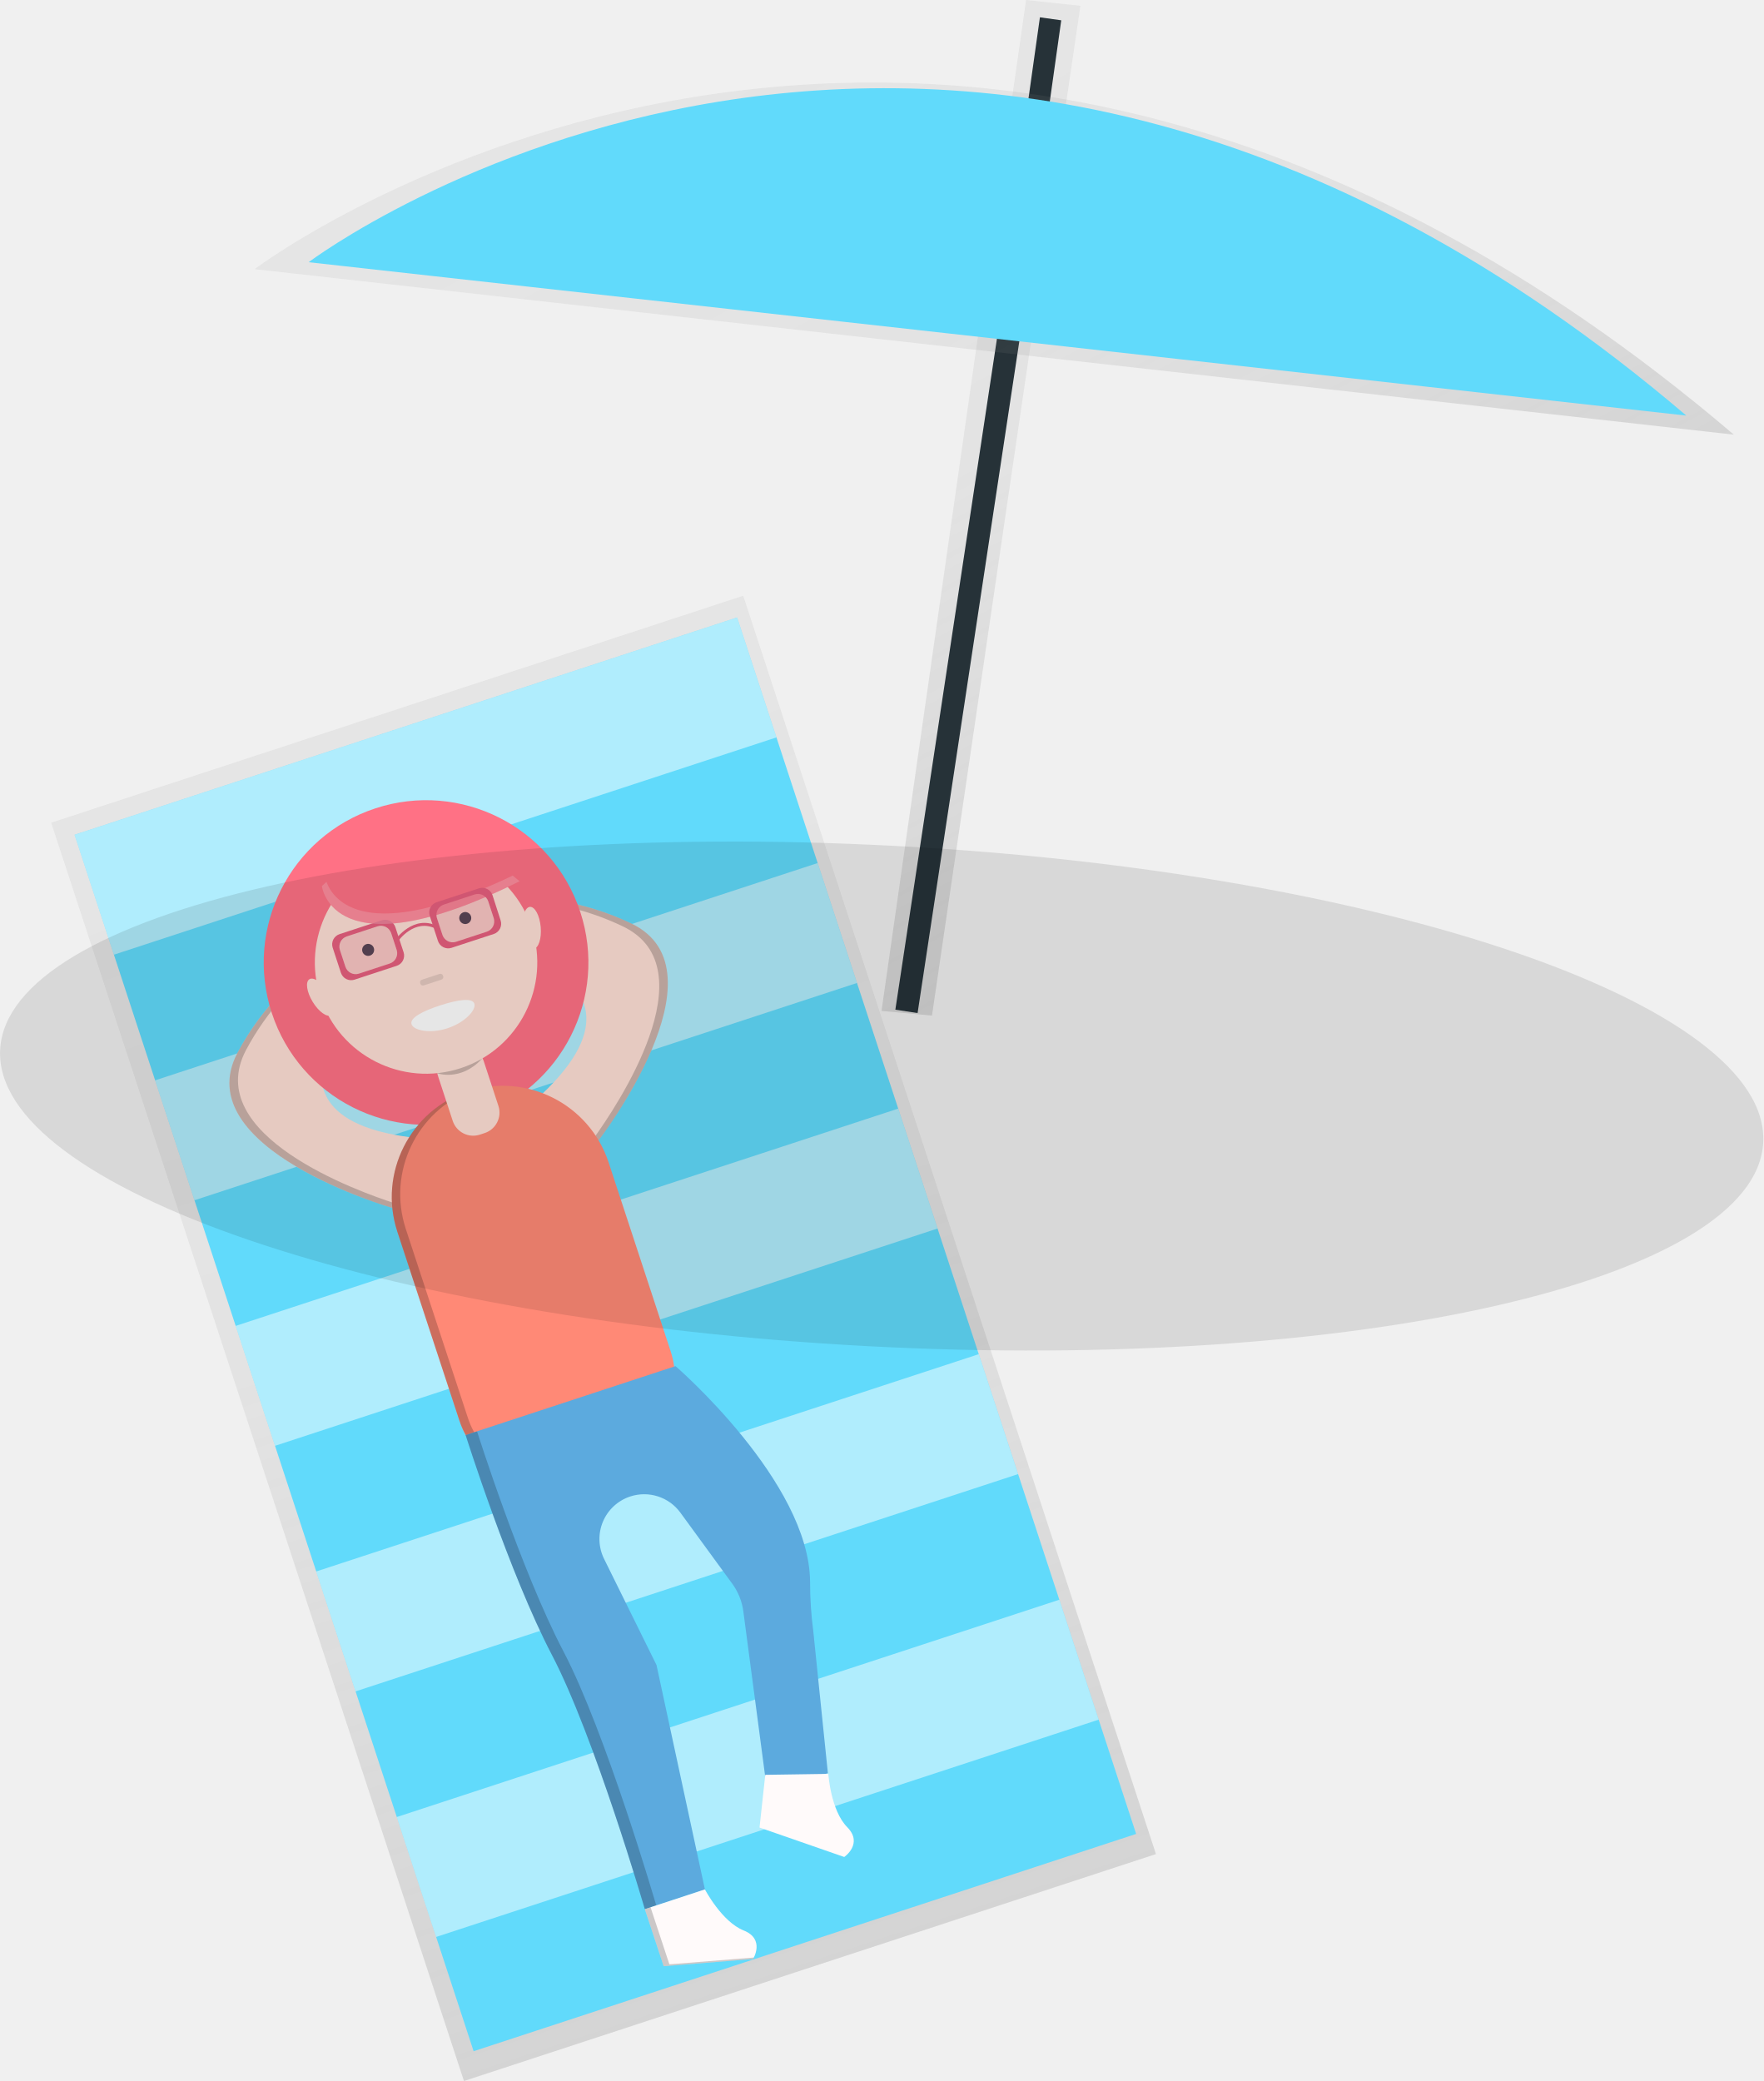
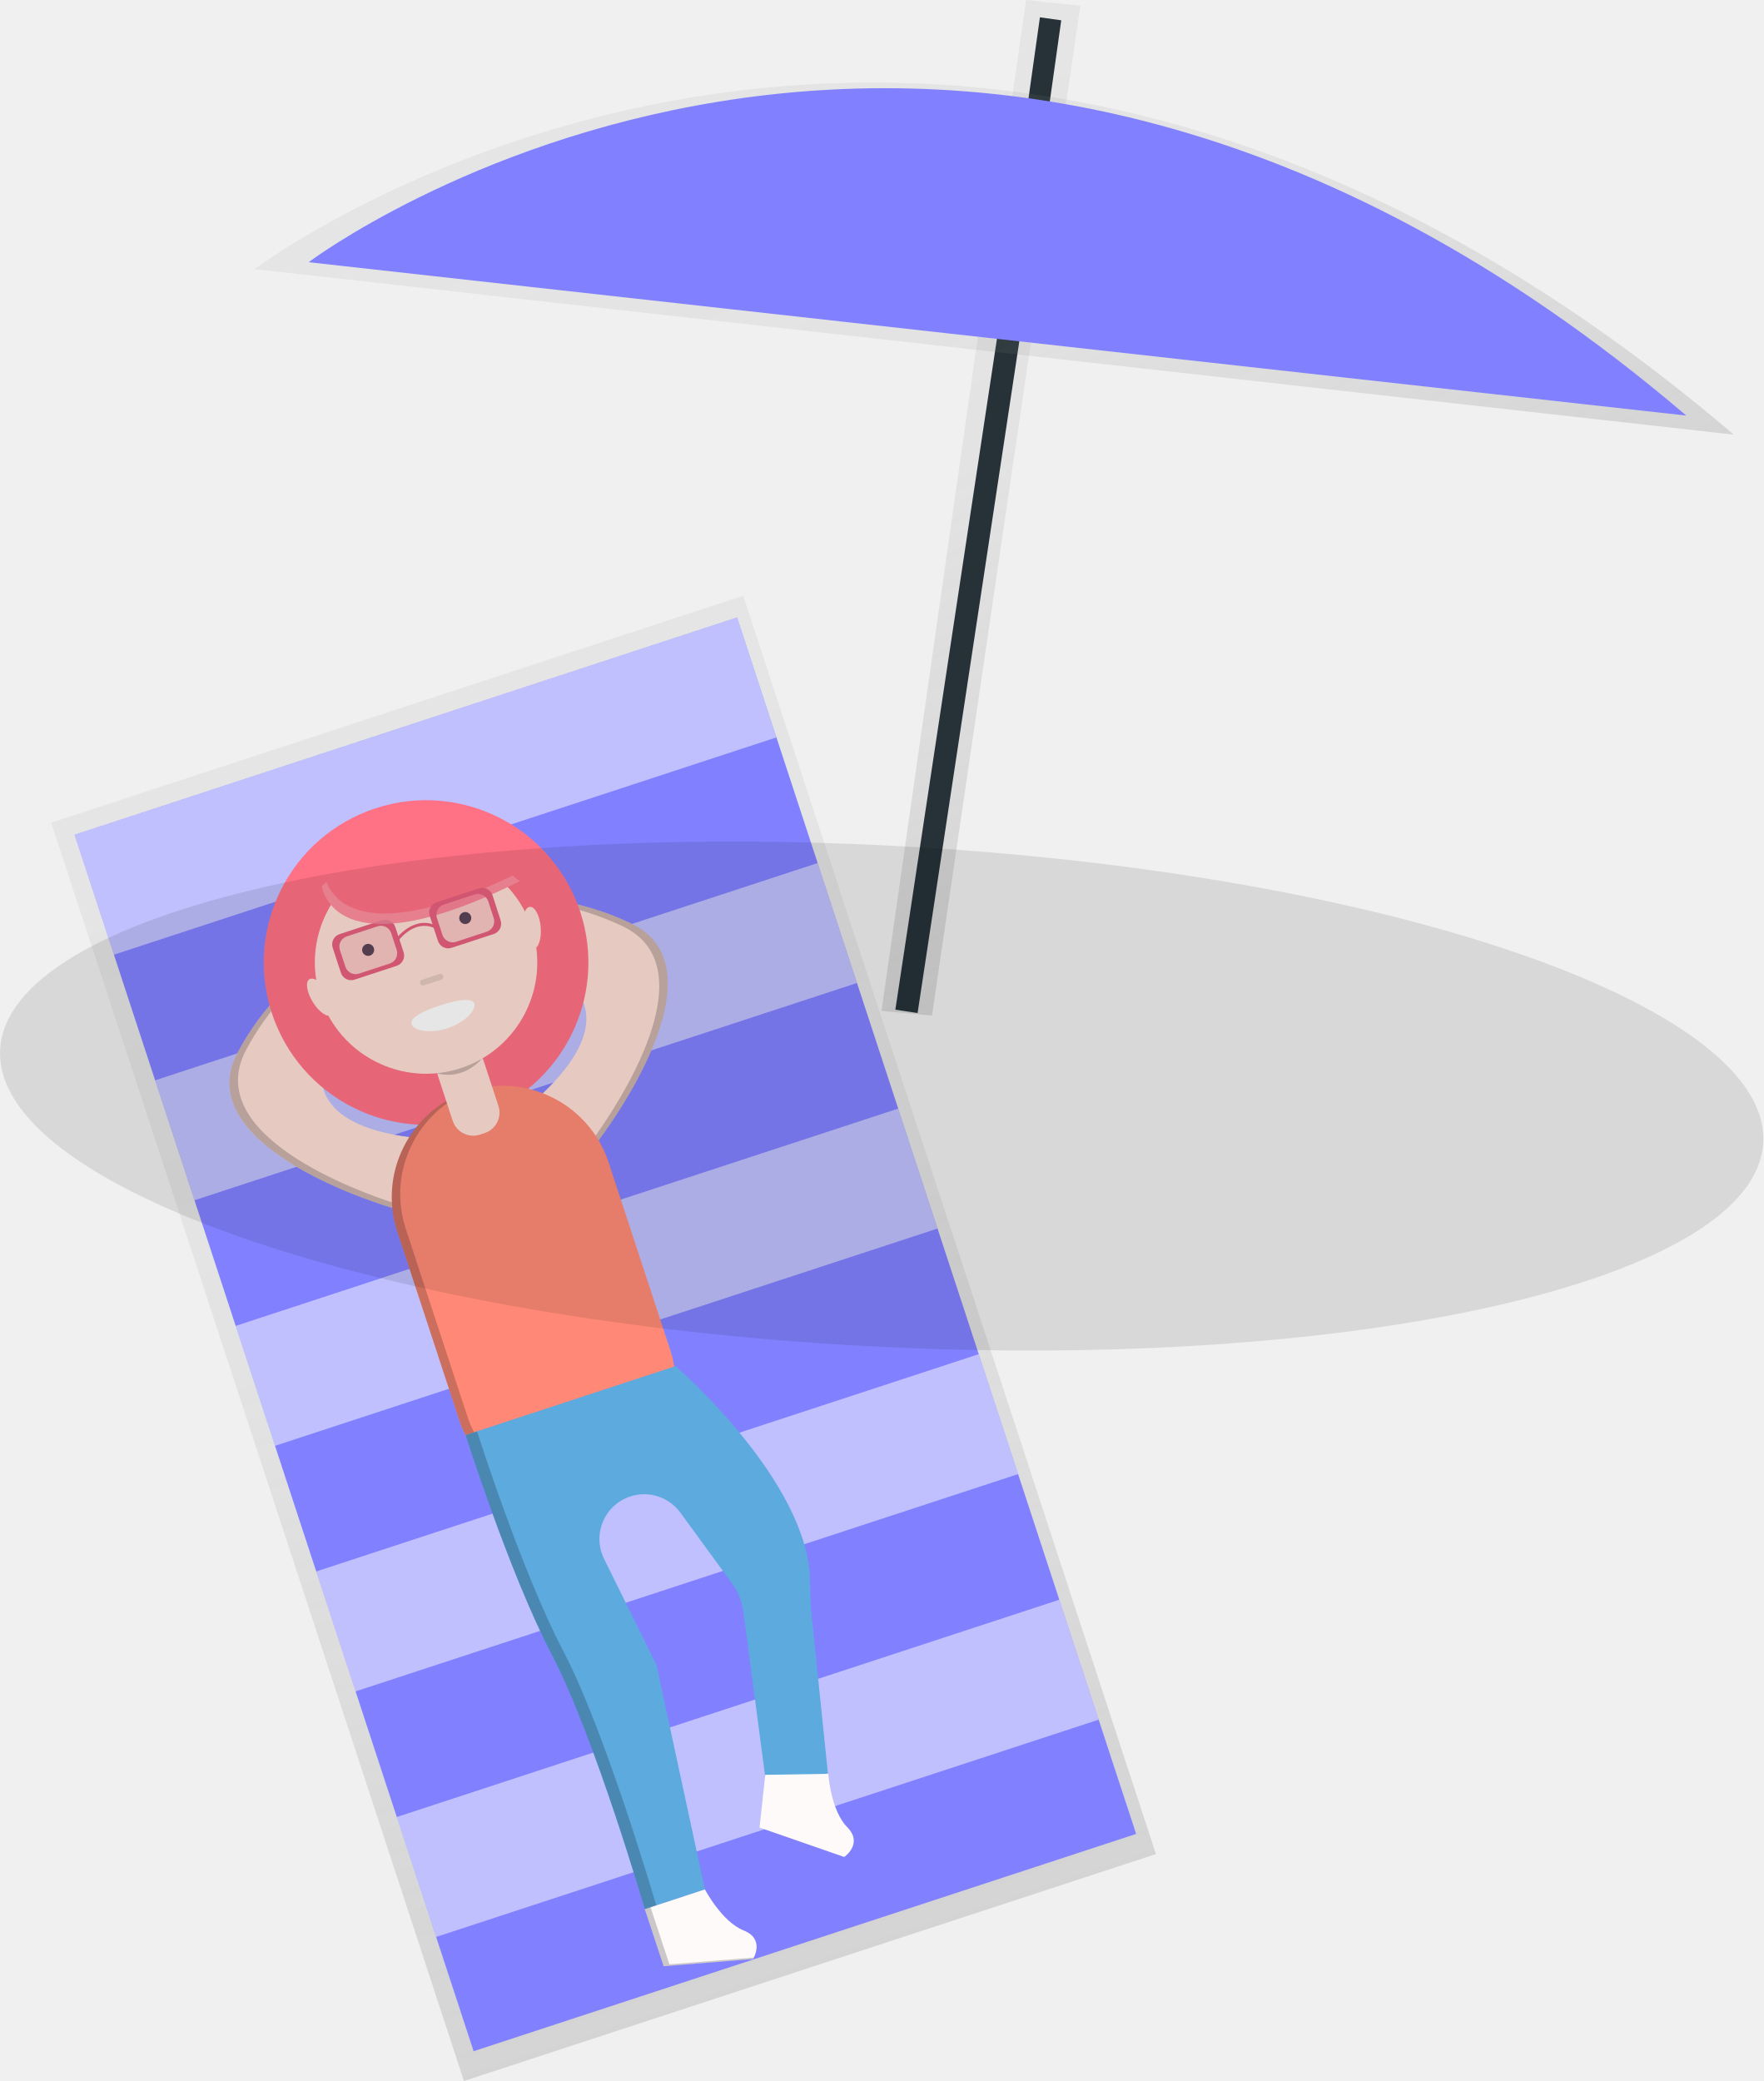
- <svg xmlns="http://www.w3.org/2000/svg" xmlns:xlink="http://www.w3.org/1999/xlink" id="5d5c8886-ac11-4c34-803b-6feca69a11c2" data-name="Layer 1" width="655.21" height="773.33" viewBox="0 0 655.21 773.33">
-   <defs>
+ <svg xmlns="http://www.w3.org/2000/svg" xmlns:xlink="http://www.w3.org/1999/xlink" id="5d5c8886-ac11-4c34-803b-6feca69a11c2" data-name="Layer 1" width="655.21" height="773.33" viewBox="0 0 655.21 773.33" version="1.1">
+   <defs id="defs11">
    <linearGradient id="33e7054d-00bd-45f9-a6f1-f82c47d3320a" x1="632.2" y1="425.85" x2="632.2" y2="110.31" gradientTransform="matrix(0.88, -0.47, 0.47, 0.88, -319.42, 252.77)" gradientUnits="userSpaceOnUse">
-       <stop offset="0" stop-color="gray" stop-opacity="0.25" />
-       <stop offset="0.54" stop-color="gray" stop-opacity="0.12" />
-       <stop offset="1" stop-color="gray" stop-opacity="0.1" />
+       <stop offset="0" stop-color="gray" stop-opacity="0.25" id="stop2" />
+       <stop offset="0.54" stop-color="gray" stop-opacity="0.12" id="stop4" />
+       <stop offset="1" stop-color="gray" stop-opacity="0.1" id="stop6" />
    </linearGradient>
    <linearGradient id="b6cfe92d-c41f-4e64-8195-7c698e819d96" x1="664.16" y1="377.34" x2="664.16" y2="60.09" gradientTransform="matrix(0.88, -0.47, 0.47, 0.88, -47.02, 316.11)" xlink:href="#33e7054d-00bd-45f9-a6f1-f82c47d3320a" />
    <linearGradient id="b5361056-ea40-4102-ac4c-52b758be124c" x1="493.33" y1="829.29" x2="493.33" y2="337.18" gradientTransform="translate(-426.25 96.93) rotate(-18.16)" xlink:href="#33e7054d-00bd-45f9-a6f1-f82c47d3320a" />
  </defs>
-   <polygon points="346.31 377.42 327.56 375.67 381.28 0 401.45 2.17 346.31 377.42" fill="url(#33e7054d-00bd-45f9-a6f1-f82c47d3320a)" />
-   <rect x="471.48" y="274.82" width="323.98" height="8.36" transform="translate(-9.61 800.24) rotate(-81.39)" fill="#263238" />
-   <line x1="383.36" y1="56.78" x2="390.38" y2="6.99" fill="none" stroke="#263238" stroke-miterlimit="10" stroke-width="8" />
-   <path d="M916.65,224.85C620.35-27.9,367,163.34,367,163.34Z" transform="translate(-272.39 -63.33)" fill="url(#b6cfe92d-c41f-4e64-8195-7c698e819d96)" />
-   <path d="M899,217.77c-275.88-235.17-511.93-57-511.93-57Z" transform="translate(-272.39 -63.33)" fill="#61dafb" />
-   <polygon points="19.03 305.73 34.15 351.83 49.99 400.13 65.11 446.23 80.95 494.53 96.07 540.63 111.92 588.93 127.04 635.03 142.88 683.33 158 729.43 172.4 773.34 429.53 689 415.13 645.09 400.01 598.99 384.17 550.69 369.05 504.59 353.2 456.29 338.08 410.19 322.24 361.9 307.12 315.79 291.28 267.5 276.16 221.4 19.03 305.73" fill="url(#b5361056-ea40-4102-ac4c-52b758be124c)" />
-   <rect x="367.78" y="321.33" width="259.09" height="475.75" transform="translate(-421.9 119.51) rotate(-18.16)" fill="#61dafb" />
-   <rect x="300.95" y="332.01" width="259.09" height="46.9" transform="translate(-361.73 88.54) rotate(-18.16)" fill="#fff" opacity="0.5" />
-   <rect x="330.88" y="423.27" width="259.09" height="46.9" transform="translate(-388.68 102.41) rotate(-18.16)" fill="#fff" opacity="0.5" />
-   <rect x="360.82" y="514.52" width="259.09" height="46.9" transform="translate(-415.64 116.29) rotate(-18.16)" fill="#fff" opacity="0.5" />
-   <rect x="390.75" y="605.78" width="259.09" height="46.9" transform="translate(-442.59 130.16) rotate(-18.16)" fill="#fff" opacity="0.5" />
-   <rect x="420.68" y="697.04" width="259.09" height="46.9" transform="translate(-469.54 144.03) rotate(-18.16)" fill="#fff" opacity="0.5" />
-   <path d="M494.84,487.07s48.52-63,12.22-80.51-74.13-7.42-74.13-7.42l3.83,11.67s92.48,9.63,34.31,61.61Z" transform="translate(-272.39 -63.33)" fill="#ffe0d6" />
-   <path d="M418.15,512.22s-76.42-22-57.53-57.63S416,404.71,416,404.71l3.83,11.67s-68.81,62.53,8.85,70Z" transform="translate(-272.39 -63.33)" fill="#ffe0d6" />
-   <path d="M363.81,453.55c15.58-29.35,43.09-44.21,52.25-48.52l-.1-.32s-36.44,14.3-55.33,49.88,57.53,57.63,57.53,57.63l.73-1.8C406,506.26,347,485.29,363.81,453.55Z" transform="translate(-272.39 -63.33)" opacity="0.2" />
-   <path d="M503.88,407.61c-29.94-14.42-60.91-10.1-70.84-8.15l-.1-.32s37.84-10.06,74.13,7.42-12.22,80.51-12.22,80.51l-1.66-1C501.13,475,536.26,423.2,503.88,407.61Z" transform="translate(-272.39 -63.33)" opacity="0.2" />
-   <circle cx="430.71" cy="421.03" r="60.31" transform="translate(-382.16 91.87) rotate(-18.16)" fill="#ff7185" />
-   <path d="M488.14,596.12h0C466.54,603.2,450,612.55,443,591l-23-70a41.44,41.44,0,0,1,26.38-52.14h0a41.44,41.44,0,0,1,52.14,26.38l23,70C528.57,586.79,509.73,589,488.14,596.12Z" transform="translate(-272.39 -63.33)" fill="#ff8976" />
-   <g opacity="0.2">
-     <path d="M491.32,595.07h0l-1.59.53c5.33-1.7,10.45-3.15,15-4.7C500.55,592.23,496,593.54,491.32,595.07Z" transform="translate(-272.39 -63.33)" />
-     <path d="M446.14,589.91l-23-70A41.44,41.44,0,0,1,448,468.3c-.54.15-1.07.31-1.61.48h0A41.44,41.44,0,0,0,420,520.92l23,70c5.55,16.91,16.87,14.84,31.9,9.75C461.42,605,451.29,605.61,446.14,589.91Z" transform="translate(-272.39 -63.33)" />
+   <polygon points="346.31 377.42 327.56 375.67 381.28 0 401.45 2.17 346.31 377.42" fill="url(#33e7054d-00bd-45f9-a6f1-f82c47d3320a)" id="polygon15" />
+   <rect x="471.48" y="274.82" width="323.98" height="8.36" transform="translate(-9.61 800.24) rotate(-81.39)" fill="#263238" id="rect17" />
+   <line x1="383.36" y1="56.78" x2="390.38" y2="6.99" fill="none" stroke="#263238" stroke-miterlimit="10" stroke-width="8" id="line19" />
+   <path d="M916.65,224.85C620.35-27.9,367,163.34,367,163.34Z" transform="translate(-272.39 -63.33)" fill="url(#b6cfe92d-c41f-4e64-8195-7c698e819d96)" id="path21" />
+   <path d="M899,217.77c-275.88-235.17-511.93-57-511.93-57Z" transform="translate(-272.39 -63.33)" fill="#61dafb" id="path23" style="fill:#8181ff;fill-opacity:1" />
+   <polygon points="19.03 305.73 34.15 351.83 49.99 400.13 65.11 446.23 80.95 494.53 96.07 540.63 111.92 588.93 127.04 635.03 142.88 683.33 158 729.43 172.4 773.34 429.53 689 415.13 645.09 400.01 598.99 384.17 550.69 369.05 504.59 353.2 456.29 338.08 410.19 322.24 361.9 307.12 315.79 291.28 267.5 276.16 221.4 19.03 305.73" fill="url(#b5361056-ea40-4102-ac4c-52b758be124c)" id="polygon25" />
+   <rect x="367.78" y="321.33" width="259.09" height="475.75" transform="rotate(-18.16,162.9486,1379.71)" fill="#61dafb" id="rect27" style="fill:#8181ff;fill-opacity:1" />
+   <rect x="300.95" y="332.01" width="259.09" height="46.9" transform="translate(-361.73 88.54) rotate(-18.16)" fill="#fff" opacity="0.5" id="rect29" />
+   <rect x="330.88" y="423.27" width="259.09" height="46.9" transform="translate(-388.68 102.41) rotate(-18.16)" fill="#fff" opacity="0.5" id="rect31" />
+   <rect x="360.82" y="514.52" width="259.09" height="46.9" transform="translate(-415.64 116.29) rotate(-18.16)" fill="#fff" opacity="0.5" id="rect33" />
+   <rect x="390.75" y="605.78" width="259.09" height="46.9" transform="translate(-442.59 130.16) rotate(-18.16)" fill="#fff" opacity="0.5" id="rect35" />
+   <rect x="420.68" y="697.04" width="259.09" height="46.9" transform="translate(-469.54 144.03) rotate(-18.16)" fill="#fff" opacity="0.5" id="rect37" />
+   <path d="M494.84,487.07s48.52-63,12.22-80.51-74.13-7.42-74.13-7.42l3.83,11.67s92.48,9.63,34.31,61.61Z" transform="translate(-272.39 -63.33)" fill="#ffe0d6" id="path39" />
+   <path d="M418.15,512.22s-76.42-22-57.53-57.63S416,404.71,416,404.71l3.83,11.67s-68.81,62.53,8.85,70Z" transform="translate(-272.39 -63.33)" fill="#ffe0d6" id="path41" />
+   <path d="M363.81,453.55c15.58-29.35,43.09-44.21,52.25-48.52l-.1-.32s-36.44,14.3-55.33,49.88,57.53,57.63,57.53,57.63l.73-1.8C406,506.26,347,485.29,363.81,453.55Z" transform="translate(-272.39 -63.33)" opacity="0.2" id="path43" />
+   <path d="M503.88,407.61c-29.94-14.42-60.91-10.1-70.84-8.15l-.1-.32s37.84-10.06,74.13,7.42-12.22,80.51-12.22,80.51l-1.66-1C501.13,475,536.26,423.2,503.88,407.61Z" transform="translate(-272.39 -63.33)" opacity="0.2" id="path45" />
+   <circle cx="430.71" cy="421.03" r="60.31" transform="translate(-382.16 91.87) rotate(-18.16)" fill="#ff7185" id="circle47" />
+   <path d="M488.14,596.12h0C466.54,603.2,450,612.55,443,591l-23-70a41.44,41.44,0,0,1,26.38-52.14h0a41.44,41.44,0,0,1,52.14,26.38l23,70C528.57,586.79,509.73,589,488.14,596.12Z" transform="translate(-272.39 -63.33)" fill="#ff8976" id="path49" />
+   <g opacity="0.2" id="g55">
+     <path d="M491.32,595.07h0l-1.59.53c5.33-1.7,10.45-3.15,15-4.7C500.55,592.23,496,593.54,491.32,595.07Z" transform="translate(-272.39 -63.33)" id="path51" />
+     <path d="M446.14,589.91l-23-70A41.44,41.44,0,0,1,448,468.3c-.54.15-1.07.31-1.61.48h0A41.44,41.44,0,0,0,420,520.92l23,70c5.55,16.91,16.87,14.84,31.9,9.75C461.42,605,451.29,605.61,446.14,589.91Z" transform="translate(-272.39 -63.33)" id="path53" />
  </g>
-   <path d="M523.4,571s49.72,42.92,50,80.1a138.3,138.3,0,0,0,1.17,18.19l5.45,53-22.63,6.25-8.79-66.42a22.39,22.39,0,0,0-4.13-10.28L525.2,625.44a16.64,16.64,0,0,0-18.62-6h0a16.64,16.64,0,0,0-9.73,23.18l19.48,39.44,18,83.43L512,772.81s-18.76-64.37-34.51-94.46-32.09-81.74-32.09-81.74Z" transform="translate(-272.39 -63.33)" fill="#5caade" />
-   <rect x="437.44" y="452.03" width="17.87" height="33.5" rx="8" ry="8" transform="translate(-396.26 99.13) rotate(-18.16)" fill="#ffe0d6" />
-   <path d="M434.79,462.15s8.79,3.26,16.76-5.44" transform="translate(-272.39 -63.33)" opacity="0.2" />
-   <circle cx="430.71" cy="421.03" r="41.32" transform="translate(-382.16 91.87) rotate(-18.16)" fill="#ffe0d6" />
-   <path d="M392,392.59s3.73,32.86,73.47-1.77l-25.68-21-25.09,2.35Z" transform="translate(-272.39 -63.33)" fill="#ff7185" />
-   <path d="M448.65,436.3c.77,2.34-3.49,7-9.93,9.13s-12.64.87-13.41-1.48,4.18-4.9,10.63-7S447.88,434,448.65,436.3Z" transform="translate(-272.39 -63.33)" fill="#fff" />
-   <rect x="428.33" y="426.28" width="8.93" height="2.23" rx="1" ry="1" transform="translate(-384.04 92.84) rotate(-18.16)" opacity="0.1" />
-   <circle cx="409.19" cy="416.33" r="2.23" transform="translate(-381.77 84.93) rotate(-18.16)" fill="#383f4d" />
-   <circle cx="445.27" cy="404.5" r="2.23" transform="translate(-376.28 95.58) rotate(-18.16)" fill="#383f4d" />
-   <path d="M396,415.47l3.07,9.37a4,4,0,0,0,5,2.56l15.74-5.16a4,4,0,0,0,2.56-5l-3.07-9.37a4,4,0,0,0-5-2.56l-15.74,5.16A4,4,0,0,0,396,415.47Zm21.24,5.92-11.5,3.77a4,4,0,0,1-5-2.56l-2.06-6.29a4,4,0,0,1,2.56-5l11.5-3.77a4,4,0,0,1,5,2.56l2.06,6.29A4,4,0,0,1,417.22,421.39Z" transform="translate(-272.39 -63.33)" fill="#e75f7e" />
-   <rect x="399.14" y="408.51" width="20.1" height="15.63" rx="3.58" ry="3.58" transform="translate(-381.77 84.93) rotate(-18.16)" fill="#e75f7e" opacity="0.2" />
-   <path d="M420.28,413.14l-1-.58c.06-.09,6.77-9.54,15.59-5.08l-.5,1C426.5,404.48,420.49,412.8,420.28,413.14Z" transform="translate(-272.39 -63.33)" fill="#e75f7e" />
-   <ellipse cx="469.97" cy="408.15" rx="3.35" ry="7.82" transform="translate(-305.98 -21.1) rotate(-4.97)" fill="#ffe0d6" />
-   <ellipse cx="391.45" cy="433.9" rx="3.35" ry="7.82" transform="translate(-440.99 203.67) rotate(-31.35)" fill="#ffe0d6" />
-   <path d="M393.7,391.06,392,392.59s3.73,32.86,73.47-1.77l-2.57-2.1C408.11,414.93,396.19,397.77,393.7,391.06Z" transform="translate(-272.39 -63.33)" fill="#fff" opacity="0.2" />
-   <path d="M432.06,403.64l3.07,9.37a4,4,0,0,0,5,2.56l15.74-5.16a4,4,0,0,0,2.56-5L455.4,396a4,4,0,0,0-5-2.56l-15.74,5.16A4,4,0,0,0,432.06,403.64Zm21.24,5.92-11.5,3.77a4,4,0,0,1-5-2.56l-2.06-6.29a4,4,0,0,1,2.56-5l11.5-3.77a4,4,0,0,1,5,2.56l2.06,6.29A4,4,0,0,1,453.29,409.56Z" transform="translate(-272.39 -63.33)" fill="#e75f7e" />
-   <rect x="435.22" y="396.68" width="20.1" height="15.63" rx="3.58" ry="3.58" transform="translate(-376.28 95.58) rotate(-18.16)" fill="#e75f7e" opacity="0.2" />
-   <g opacity="0.2">
-     <path d="M481.75,677c-15.75-30.09-32.09-81.74-32.09-81.74l-4.24,1.39s16.34,51.64,32.09,81.74S512,772.81,512,772.81l4.24-1.39S497.49,707.05,481.75,677Z" transform="translate(-272.39 -63.33)" />
+   <path d="M523.4,571s49.72,42.92,50,80.1a138.3,138.3,0,0,0,1.17,18.19l5.45,53-22.63,6.25-8.79-66.42a22.39,22.39,0,0,0-4.13-10.28L525.2,625.44a16.64,16.64,0,0,0-18.62-6h0a16.64,16.64,0,0,0-9.73,23.18l19.48,39.44,18,83.43L512,772.81s-18.76-64.37-34.51-94.46-32.09-81.74-32.09-81.74Z" transform="translate(-272.39 -63.33)" fill="#5caade" id="path57" />
+   <rect x="437.44" y="452.03" width="17.87" height="33.5" rx="8" ry="8" transform="translate(-396.26 99.13) rotate(-18.16)" fill="#ffe0d6" id="rect59" />
+   <path d="M434.79,462.15s8.79,3.26,16.76-5.44" transform="translate(-272.39 -63.33)" opacity="0.2" id="path61" />
+   <circle cx="430.71" cy="421.03" r="41.32" transform="translate(-382.16 91.87) rotate(-18.16)" fill="#ffe0d6" id="circle63" />
+   <path d="M392,392.59s3.73,32.86,73.47-1.77l-25.68-21-25.09,2.35Z" transform="translate(-272.39 -63.33)" fill="#ff7185" id="path65" />
+   <path d="M448.65,436.3c.77,2.34-3.49,7-9.93,9.13s-12.64.87-13.41-1.48,4.18-4.9,10.63-7S447.88,434,448.65,436.3Z" transform="translate(-272.39 -63.33)" fill="#fff" id="path67" />
+   <rect x="428.33" y="426.28" width="8.93" height="2.23" rx="1" ry="1" transform="translate(-384.04 92.84) rotate(-18.16)" opacity="0.1" id="rect69" />
+   <circle cx="409.19" cy="416.33" r="2.23" transform="translate(-381.77 84.93) rotate(-18.16)" fill="#383f4d" id="circle71" />
+   <circle cx="445.27" cy="404.5" r="2.23" transform="translate(-376.28 95.58) rotate(-18.16)" fill="#383f4d" id="circle73" />
+   <path d="M396,415.47l3.07,9.37a4,4,0,0,0,5,2.56l15.74-5.16a4,4,0,0,0,2.56-5l-3.07-9.37a4,4,0,0,0-5-2.56l-15.74,5.16A4,4,0,0,0,396,415.47Zm21.24,5.92-11.5,3.77a4,4,0,0,1-5-2.56l-2.06-6.29a4,4,0,0,1,2.56-5l11.5-3.77a4,4,0,0,1,5,2.56l2.06,6.29A4,4,0,0,1,417.22,421.39Z" transform="translate(-272.39 -63.33)" fill="#e75f7e" id="path75" />
+   <rect x="399.14" y="408.51" width="20.1" height="15.63" rx="3.58" ry="3.58" transform="translate(-381.77 84.93) rotate(-18.16)" fill="#e75f7e" opacity="0.2" id="rect77" />
+   <path d="M420.28,413.14l-1-.58c.06-.09,6.77-9.54,15.59-5.08l-.5,1C426.5,404.48,420.49,412.8,420.28,413.14Z" transform="translate(-272.39 -63.33)" fill="#e75f7e" id="path79" />
+   <ellipse cx="469.97" cy="408.15" rx="3.35" ry="7.82" transform="translate(-305.98 -21.1) rotate(-4.97)" fill="#ffe0d6" id="ellipse81" />
+   <ellipse cx="391.45" cy="433.9" rx="3.35" ry="7.82" transform="translate(-440.99 203.67) rotate(-31.35)" fill="#ffe0d6" id="ellipse83" />
+   <path d="M393.7,391.06,392,392.59s3.73,32.86,73.47-1.77l-2.57-2.1C408.11,414.93,396.19,397.77,393.7,391.06Z" transform="translate(-272.39 -63.33)" fill="#fff" opacity="0.2" id="path85" />
+   <path d="M432.06,403.64l3.07,9.37a4,4,0,0,0,5,2.56l15.74-5.16a4,4,0,0,0,2.56-5L455.4,396a4,4,0,0,0-5-2.56l-15.74,5.16A4,4,0,0,0,432.06,403.64Zm21.24,5.92-11.5,3.77a4,4,0,0,1-5-2.56l-2.06-6.29a4,4,0,0,1,2.56-5l11.5-3.77a4,4,0,0,1,5,2.56l2.06,6.29A4,4,0,0,1,453.29,409.56Z" transform="translate(-272.39 -63.33)" fill="#e75f7e" id="path87" />
+   <rect x="435.22" y="396.68" width="20.1" height="15.63" rx="3.58" ry="3.58" transform="translate(-376.28 95.58) rotate(-18.16)" fill="#e75f7e" opacity="0.2" id="rect89" />
+   <g opacity="0.2" id="g93">
+     <path d="M481.75,677c-15.75-30.09-32.09-81.74-32.09-81.74l-4.24,1.39s16.34,51.64,32.09,81.74S512,772.81,512,772.81l4.24-1.39S497.49,707.05,481.75,677Z" transform="translate(-272.39 -63.33)" id="path91" />
  </g>
-   <path d="M512,772.81,519,794l33.21-2.67s4.63-7.39-3.48-10.61-14.41-15.26-14.41-15.26Z" transform="translate(-272.39 -63.33)" fill="snow" />
-   <path d="M556.75,722.88l-2.13,19.59,31.47,10.94s7.21-4.9,1.09-11.11-7-19.77-7-19.77Z" transform="translate(-272.39 -63.33)" fill="snow" />
-   <path d="M514.13,772.12l-2.12.7L519,794l33.21-2.67s.13-.2.3-.55l-31.39,2.52Z" transform="translate(-272.39 -63.33)" opacity="0.2" />
-   <ellipse cx="600" cy="470.63" rx="93.09" ry="328.02" transform="translate(-173.97 981.68) rotate(-86.98)" opacity="0.1" />
+   <path d="M512,772.81,519,794l33.21-2.67s4.63-7.39-3.48-10.61-14.41-15.26-14.41-15.26Z" transform="translate(-272.39 -63.33)" fill="snow" id="path95" />
+   <path d="M556.75,722.88l-2.13,19.59,31.47,10.94s7.21-4.9,1.09-11.11-7-19.77-7-19.77Z" transform="translate(-272.39 -63.33)" fill="snow" id="path97" />
+   <path d="M514.13,772.12l-2.12.7L519,794l33.21-2.67s.13-.2.3-.55l-31.39,2.52Z" transform="translate(-272.39 -63.33)" opacity="0.2" id="path99" />
+   <ellipse cx="600" cy="470.63" rx="93.09" ry="328.02" transform="translate(-173.97 981.68) rotate(-86.98)" opacity="0.1" id="ellipse101" />
</svg>
